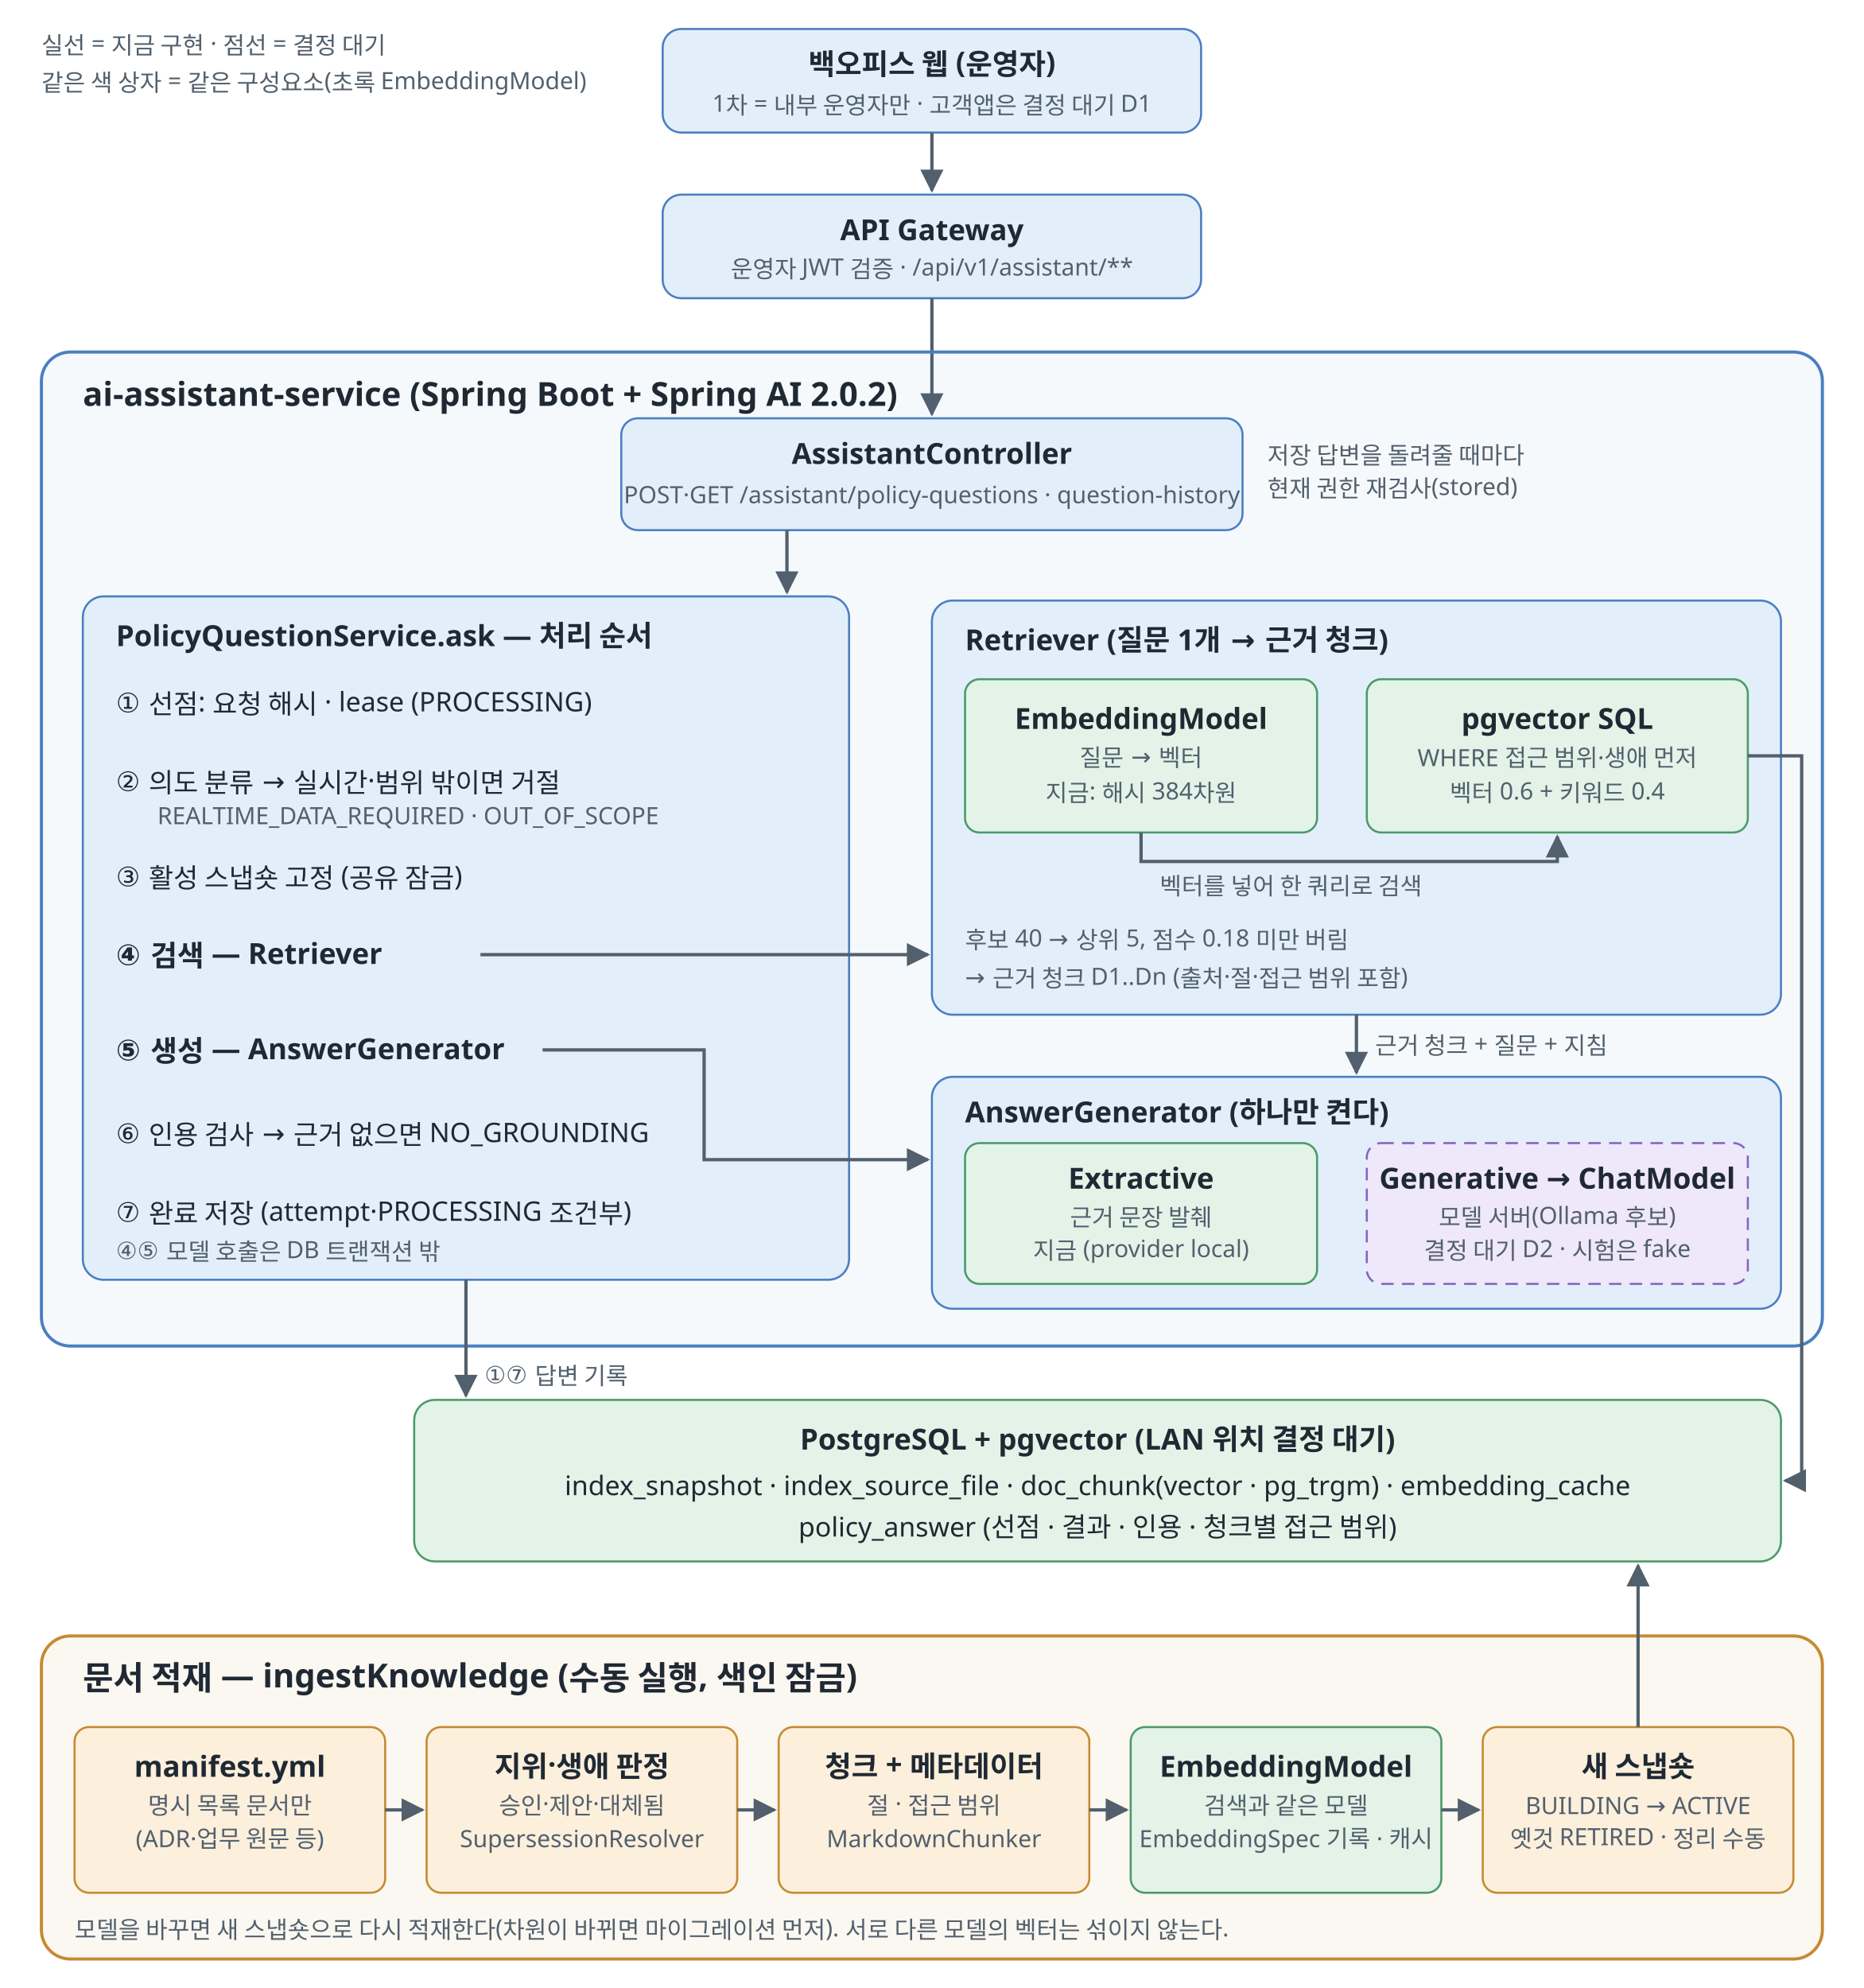
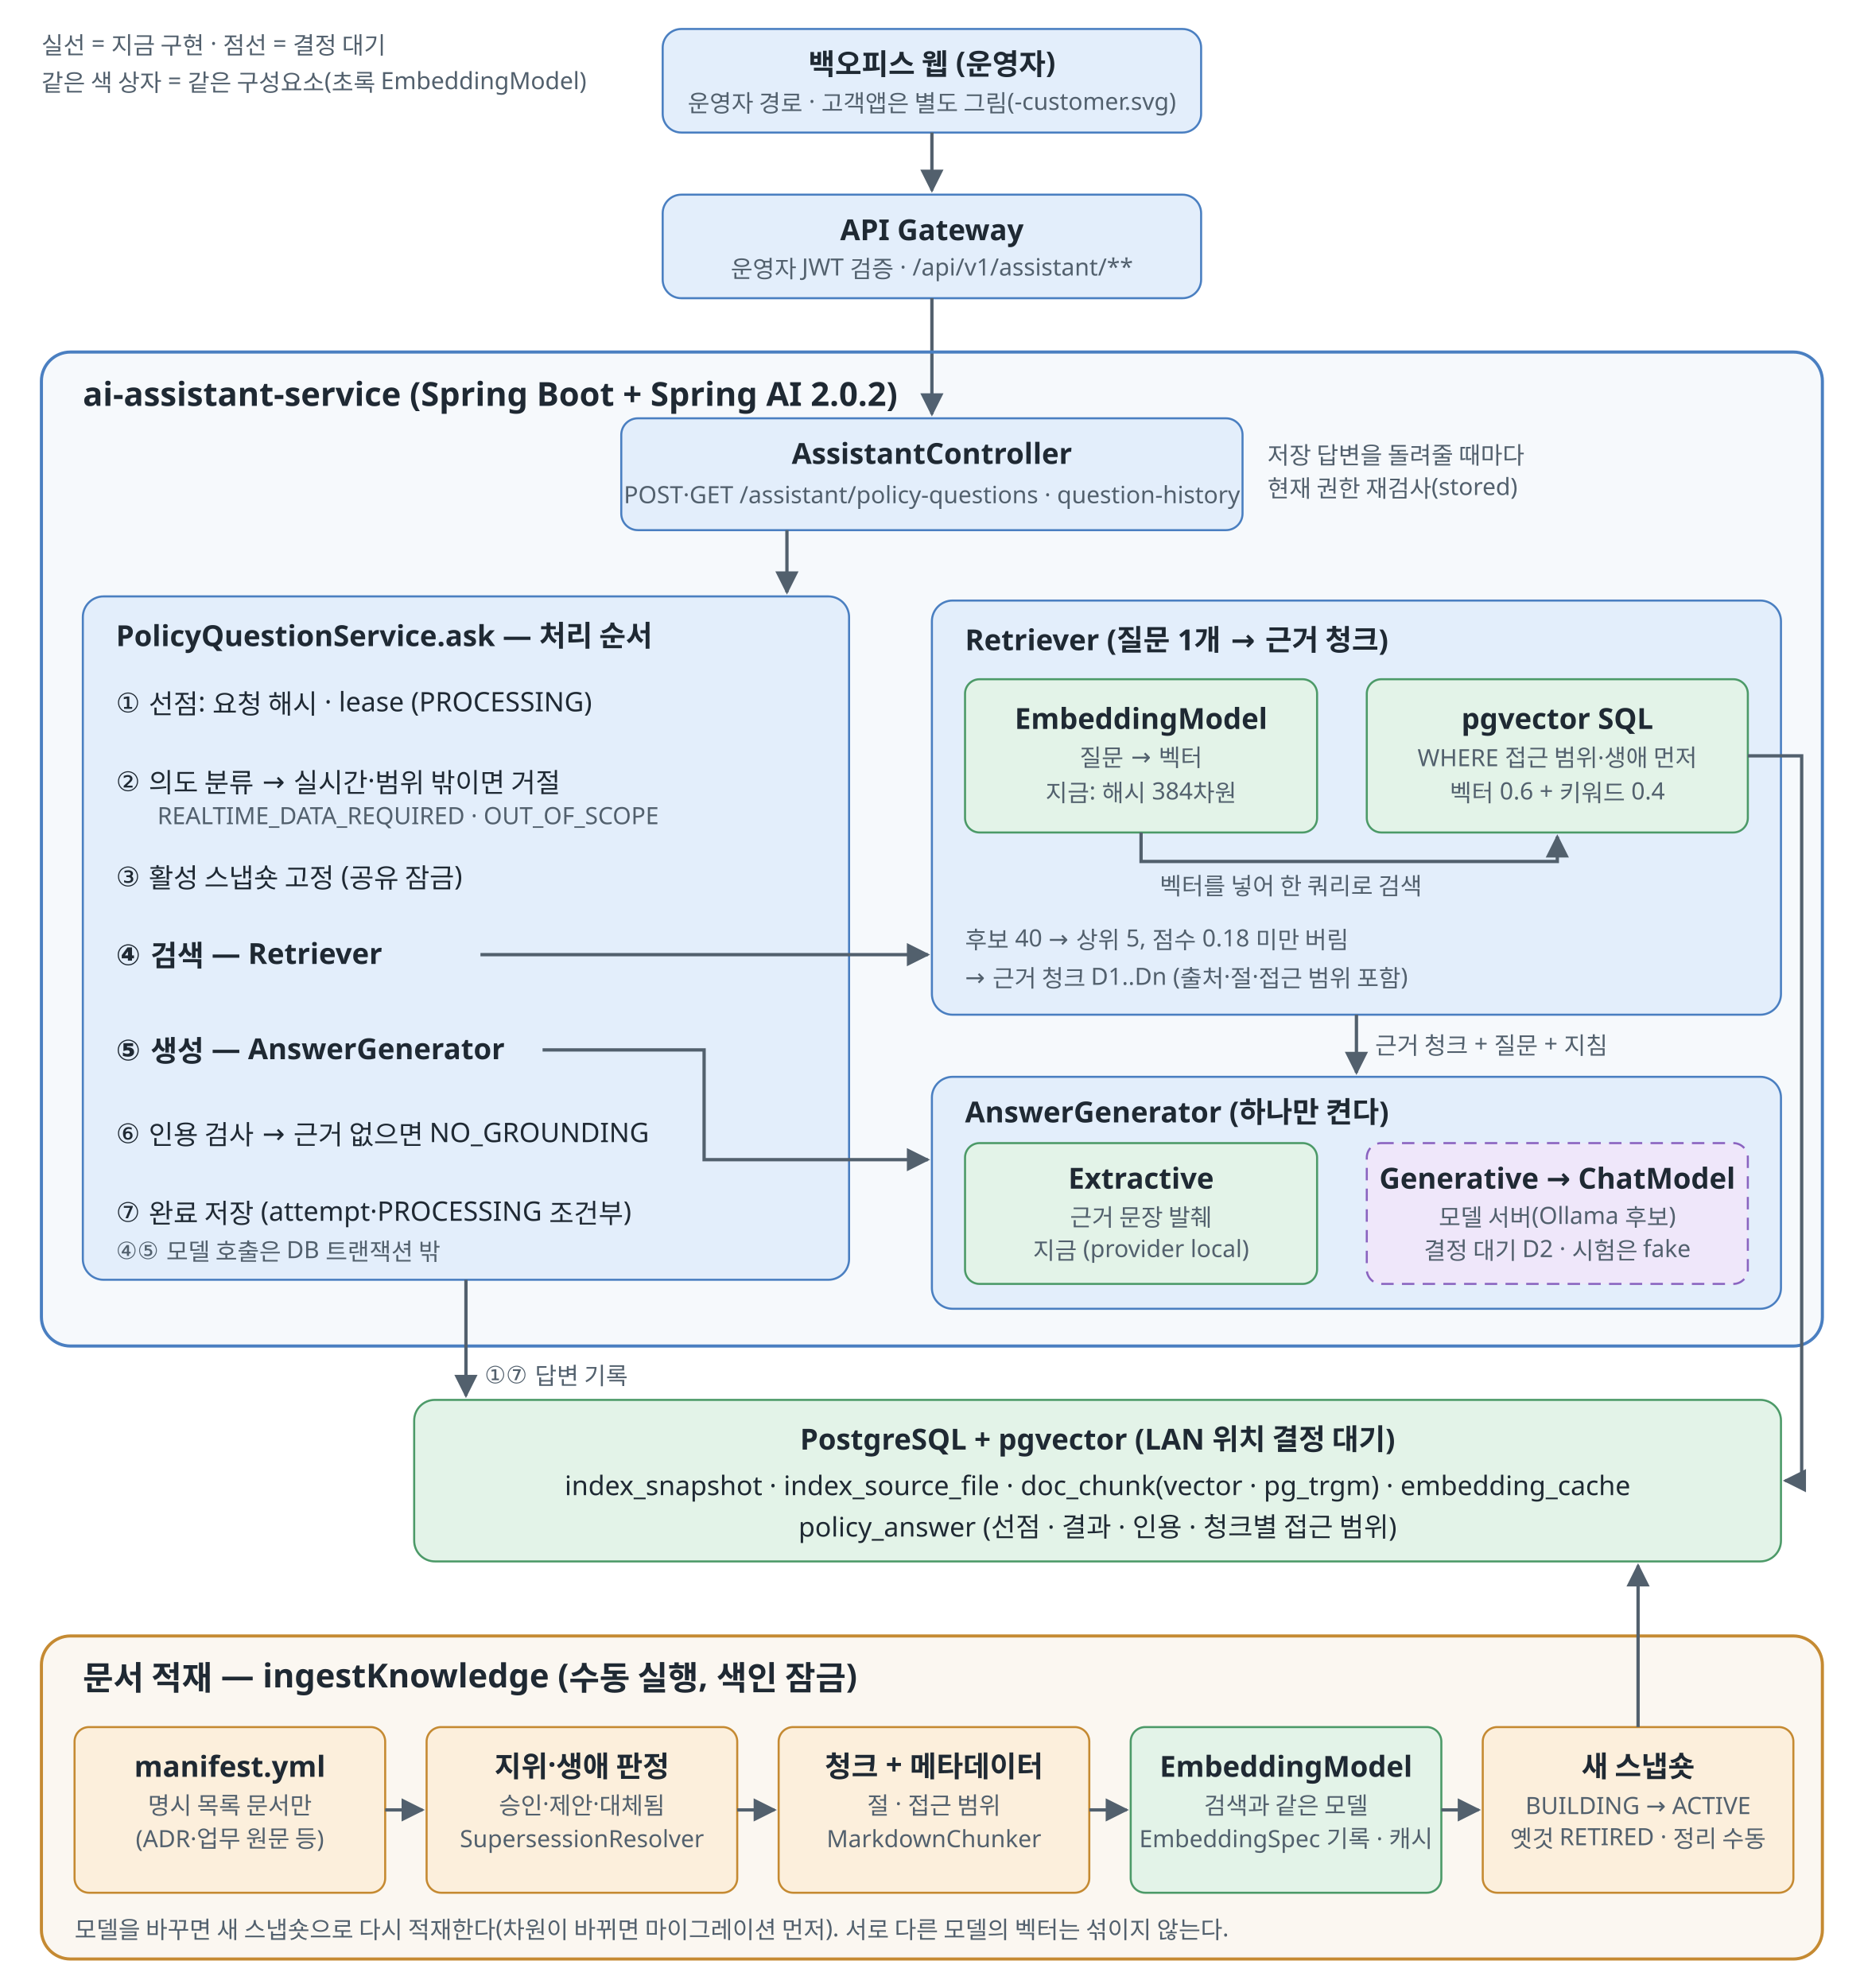
<svg xmlns="http://www.w3.org/2000/svg" viewBox="0 0 900 960" width="100%" font-family="'Segoe UI', 'Malgun Gothic', 'Apple SD Gothic Neo', system-ui, sans-serif">
  <style>
    .t  { fill: #1f2933; font-size: 13px; }
    .tb { fill: #1f2933; font-size: 14px; font-weight: 700; }
    .th { fill: #1f2933; font-size: 16px; font-weight: 700; }
    .m  { fill: #52606d; font-size: 11.5px; }
    .ln { stroke: #52606d; stroke-width: 1.6; fill: none; }
    .dl { stroke: #52606d; stroke-width: 1.6; fill: none; stroke-dasharray: 6 4; }
    .ah { fill: #52606d; }
    .wrap { fill: #4a7fc1; fill-opacity: 0.05; stroke: #4a7fc1; stroke-width: 1.5; }
    .ing  { fill: #c58a32; fill-opacity: 0.07; stroke: #c58a32; stroke-width: 1.5; }
    .b  { fill: #e3eefb; stroke: #4a7fc1; }
    .g  { fill: #e3f3e8; stroke: #4c9a68; }
    .p  { fill: #efe7fa; stroke: #8a63c0; }
    .o  { fill: #fcefdc; stroke: #c58a32; }
    .r  { fill: #fde8e8; stroke: #c25454; }
    .pd { fill: #efe7fa; stroke: #8a63c0; stroke-dasharray: 6 4; }
    @media (prefers-color-scheme: dark) {
      .t, .tb, .th { fill: #e6e9ee; }
      .m  { fill: #a9b4c0; }
      .ln, .dl { stroke: #a9b4c0; }
      .ah { fill: #a9b4c0; }
      .wrap { stroke: #6ea1db; fill: #6ea1db; }
      .ing  { stroke: #e0a85a; fill: #e0a85a; }
      .b  { fill: #1d2f45; stroke: #6ea1db; }
      .g  { fill: #1b3527; stroke: #6cc08c; }
      .p, .pd { fill: #2e2442; stroke: #ab8ae0; }
      .o  { fill: #3a2c17; stroke: #e0a85a; }
      .r  { fill: #3d1f1f; stroke: #e07a7a; }
    }
  </style>
  <defs>
    <marker id="a" viewBox="0 0 10 10" refX="9" refY="5" markerWidth="7" markerHeight="7" orient="auto-start-reverse">
      <path class="ah" d="M0 0L10 5L0 10z" />
    </marker>
  </defs>
  <text class="m" x="20" y="26">실선 = 지금 구현 · 점선 = 결정 대기</text>
  <text class="m" x="20" y="44">같은 색 상자 = 같은 구성요소(초록 EmbeddingModel)</text>
  <rect class="b" x="320" y="14" width="260" height="50" rx="9" />
  <text class="tb" x="450" y="36" text-anchor="middle">백오피스 웹 (운영자)</text>
-   <text class="m" x="450" y="54" text-anchor="middle">1차 = 내부 운영자만 · 고객앱은 결정 대기 D1</text>
+   <text class="m" x="450" y="54" text-anchor="middle">운영자 경로 · 고객앱은 별도 그림(-customer.svg)</text>
  <path class="ln" d="M450 64V92" marker-end="url(#a)" />
  <rect class="b" x="320" y="94" width="260" height="50" rx="9" />
  <text class="tb" x="450" y="116" text-anchor="middle">API Gateway</text>
  <text class="m" x="450" y="134" text-anchor="middle">운영자 JWT 검증 · /api/v1/assistant/**</text>
  <path class="ln" d="M450 144V200" marker-end="url(#a)" />
  <rect class="wrap" x="20" y="170" width="860" height="480" rx="14" />
  <text class="th" x="40" y="196">ai-assistant-service (Spring Boot + Spring AI 2.0.2)</text>
  <rect class="b" x="300" y="202" width="300" height="54" rx="8" />
  <text class="tb" x="450" y="224" text-anchor="middle">AssistantController</text>
  <text class="m" x="450" y="243" text-anchor="middle">POST·GET /assistant/policy-questions · question-history</text>
  <text class="m" x="612" y="224">저장 답변을 돌려줄 때마다</text>
  <text class="m" x="612" y="240">현재 권한 재검사(stored)</text>
  <path class="ln" d="M380 256V286" marker-end="url(#a)" />
  <rect class="b" x="40" y="288" width="370" height="330" rx="10" />
  <text class="tb" x="56" y="312">PolicyQuestionService.ask — 처리 순서</text>
  <text class="t" x="56" y="344">① 선점: 요청 해시 · lease (PROCESSING)</text>
  <text class="t" x="56" y="382">② 의도 분류 → 실시간·범위 밖이면 거절</text>
  <text class="m" x="76" y="398">REALTIME_DATA_REQUIRED · OUT_OF_SCOPE</text>
  <text class="t" x="56" y="428">③ 활성 스냅숏 고정 (공유 잠금)</text>
  <text class="tb" x="56" y="466">④ 검색 — Retriever</text>
  <text class="tb" x="56" y="512">⑤ 생성 — AnswerGenerator</text>
  <text class="t" x="56" y="552">⑥ 인용 검사 → 근거 없으면 NO_GROUNDING</text>
  <text class="t" x="56" y="590">⑦ 완료 저장 (attempt·PROCESSING 조건부)</text>
  <text class="m" x="56" y="608">④⑤ 모델 호출은 DB 트랜잭션 밖</text>
  <path class="ln" d="M232 461H448" marker-end="url(#a)" />
  <rect class="b" x="450" y="290" width="410" height="200" rx="10" />
  <text class="tb" x="466" y="314">Retriever (질문 1개 → 근거 청크)</text>
  <rect class="g" x="466" y="328" width="170" height="74" rx="7" />
  <text class="tb" x="551" y="352" text-anchor="middle">EmbeddingModel</text>
  <text class="m" x="551" y="370" text-anchor="middle">질문 → 벡터</text>
  <text class="m" x="551" y="387" text-anchor="middle">지금: 해시 384차원</text>
  <rect class="g" x="660" y="328" width="184" height="74" rx="7" />
  <text class="tb" x="752" y="352" text-anchor="middle">pgvector SQL</text>
  <text class="m" x="752" y="370" text-anchor="middle">WHERE 접근 범위·생애 먼저</text>
  <text class="m" x="752" y="387" text-anchor="middle">벡터 0.6 + 키워드 0.4</text>
  <path class="ln" d="M551 402V416H752V404" marker-end="url(#a)" />
  <text class="m" x="560" y="432">벡터를 넣어 한 쿼리로 검색</text>
  <text class="m" x="466" y="458">후보 40 → 상위 5, 점수 0.18 미만 버림</text>
  <text class="m" x="466" y="476">→ 근거 청크 D1..Dn (출처·절·접근 범위 포함)</text>
  <path class="ln" d="M655 490V518" marker-end="url(#a)" />
  <text class="m" x="664" y="509">근거 청크 + 질문 + 지침</text>
  <path class="ln" d="M262 507H340V560H448" marker-end="url(#a)" />
  <rect class="b" x="450" y="520" width="410" height="112" rx="10" />
  <text class="tb" x="466" y="542">AnswerGenerator (하나만 켠다)</text>
  <rect class="g" x="466" y="552" width="170" height="68" rx="7" />
  <text class="tb" x="551" y="574" text-anchor="middle">Extractive</text>
  <text class="m" x="551" y="592" text-anchor="middle">근거 문장 발췌</text>
  <text class="m" x="551" y="608" text-anchor="middle">지금 (provider local)</text>
  <rect class="pd" x="660" y="552" width="184" height="68" rx="7" />
  <text class="tb" x="752" y="574" text-anchor="middle">Generative → ChatModel</text>
  <text class="m" x="752" y="592" text-anchor="middle">모델 서버(Ollama 후보)</text>
  <text class="m" x="752" y="608" text-anchor="middle">결정 대기 D2 · 시험은 fake</text>
  <rect class="g" x="200" y="676" width="660" height="78" rx="10" />
  <text class="tb" x="530" y="700" text-anchor="middle">PostgreSQL + pgvector (LAN 위치 결정 대기)</text>
  <text class="t" x="530" y="722" text-anchor="middle">index_snapshot · index_source_file · doc_chunk(vector · pg_trgm) · embedding_cache</text>
  <text class="t" x="530" y="742" text-anchor="middle">policy_answer (선점 · 결과 · 인용 · 청크별 접근 범위)</text>
  <path class="ln" d="M844 365H870V715H862" marker-end="url(#a)" />
  <path class="ln" d="M225 618V674" marker-end="url(#a)" />
  <text class="m" x="234" y="668">①⑦ 답변 기록</text>
  <rect class="ing" x="20" y="790" width="860" height="156" rx="14" />
  <text class="th" x="40" y="816">문서 적재 — ingestKnowledge (수동 실행, 색인 잠금)</text>
  <rect class="o" x="36" y="834" width="150" height="80" rx="7" />
  <text class="tb" x="111" y="858" text-anchor="middle">manifest.yml</text>
  <text class="m" x="111" y="876" text-anchor="middle">명시 목록 문서만</text>
  <text class="m" x="111" y="892" text-anchor="middle">(ADR·업무 원문 등)</text>
  <path class="ln" d="M186 874H204" marker-end="url(#a)" />
  <rect class="o" x="206" y="834" width="150" height="80" rx="7" />
  <text class="tb" x="281" y="858" text-anchor="middle">지위·생애 판정</text>
  <text class="m" x="281" y="876" text-anchor="middle">승인·제안·대체됨</text>
  <text class="m" x="281" y="892" text-anchor="middle">SupersessionResolver</text>
  <path class="ln" d="M356 874H374" marker-end="url(#a)" />
  <rect class="o" x="376" y="834" width="150" height="80" rx="7" />
  <text class="tb" x="451" y="858" text-anchor="middle">청크 + 메타데이터</text>
  <text class="m" x="451" y="876" text-anchor="middle">절 · 접근 범위</text>
  <text class="m" x="451" y="892" text-anchor="middle">MarkdownChunker</text>
  <path class="ln" d="M526 874H544" marker-end="url(#a)" />
  <rect class="g" x="546" y="834" width="150" height="80" rx="7" />
  <text class="tb" x="621" y="858" text-anchor="middle">EmbeddingModel</text>
  <text class="m" x="621" y="876" text-anchor="middle">검색과 같은 모델</text>
  <text class="m" x="621" y="892" text-anchor="middle">EmbeddingSpec 기록 · 캐시</text>
  <path class="ln" d="M696 874H714" marker-end="url(#a)" />
  <rect class="o" x="716" y="834" width="150" height="80" rx="7" />
  <text class="tb" x="791" y="858" text-anchor="middle">새 스냅숏</text>
  <text class="m" x="791" y="876" text-anchor="middle">BUILDING → ACTIVE</text>
  <text class="m" x="791" y="892" text-anchor="middle">옛것 RETIRED · 정리 수동</text>
  <path class="ln" d="M791 834V756" marker-end="url(#a)" />
  <text class="m" x="36" y="936">모델을 바꾸면 새 스냅숏으로 다시 적재한다(차원이 바뀌면 마이그레이션 먼저). 서로 다른 모델의 벡터는 섞이지 않는다.</text>
</svg>
